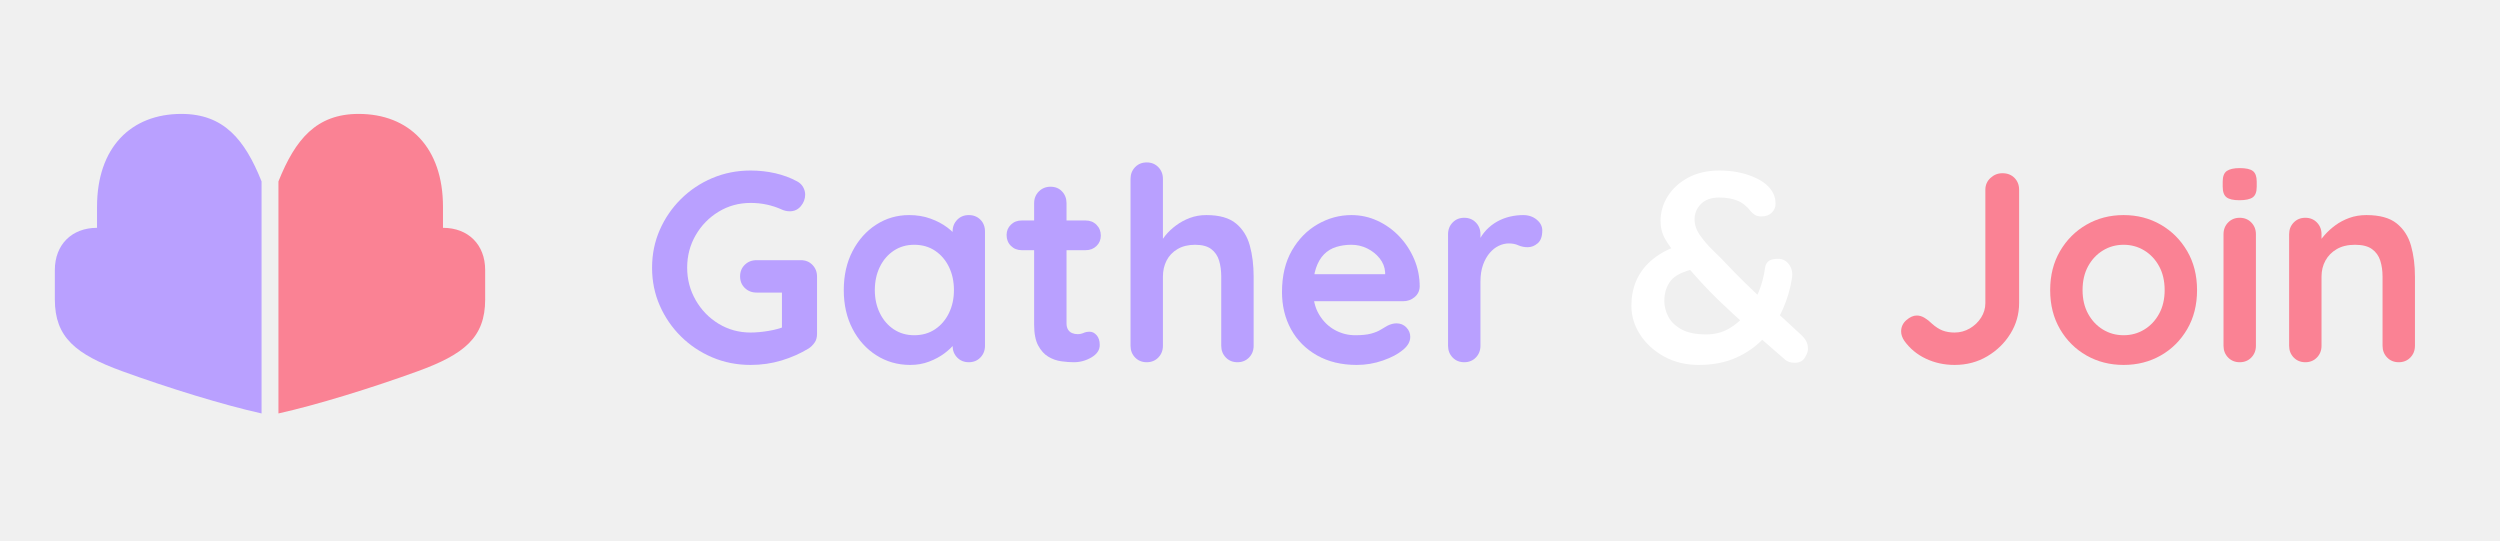
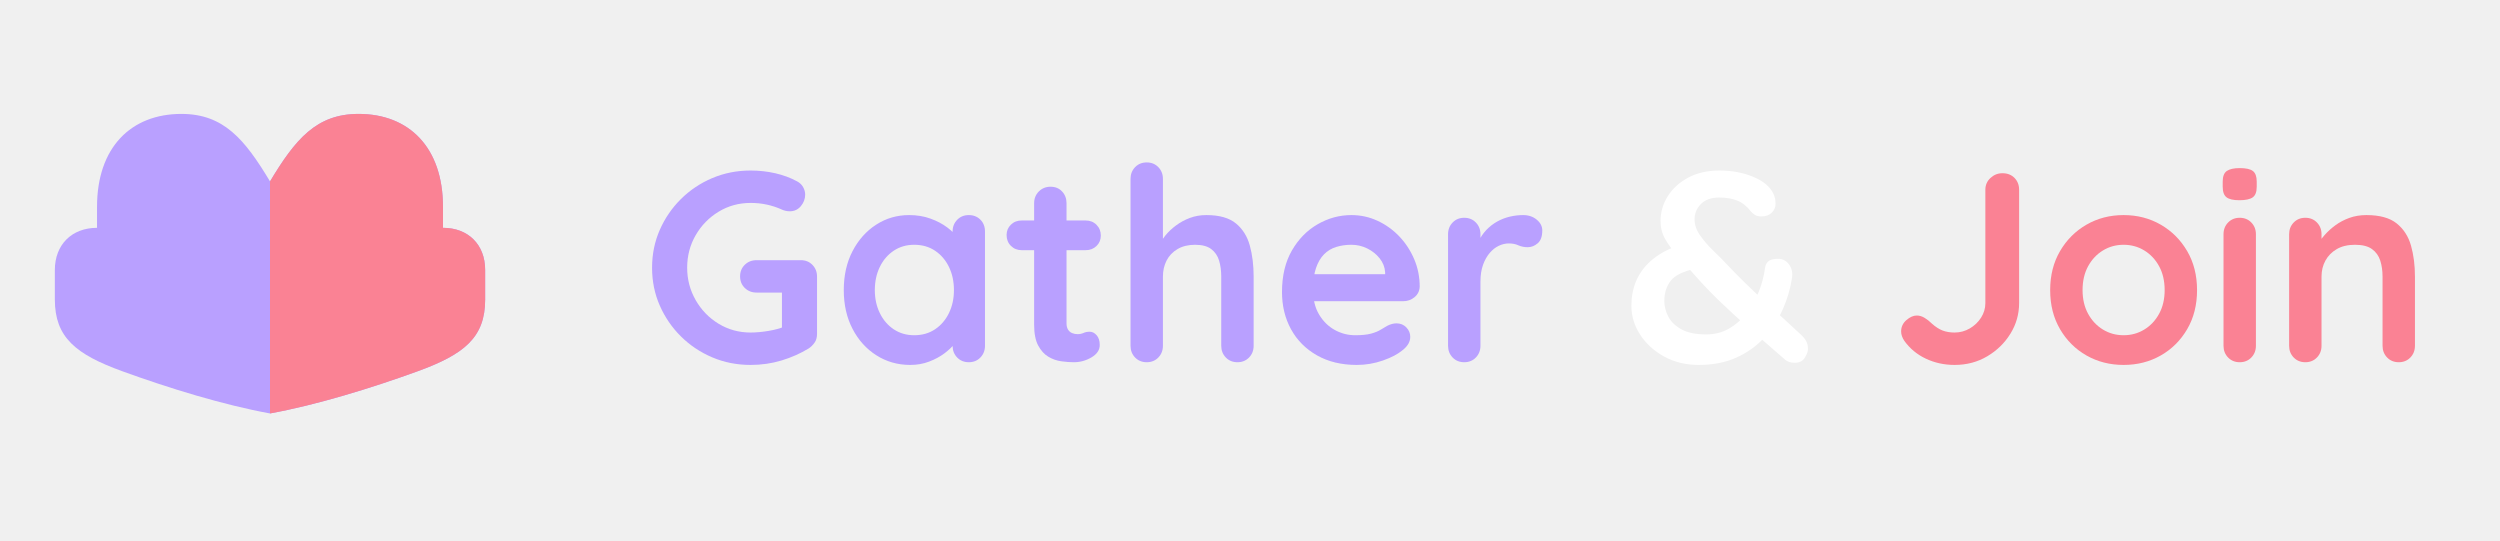
<svg xmlns="http://www.w3.org/2000/svg" viewBox="0 0 296.288 64" role="img" aria-label="Gather &amp; Join">
  <g transform="scale(.5)">
-     <path d="M62 98C53 96 40 92 29 88C18 84 13 80 13 71V64C13 58 17 54 23 54V49C23 35 31 27 43 27C53 27 58 33 62 43Z" fill="#B9A0FF" />
-     <path d="M66 98C75 96 88 92 99 88C110 84 115 80 115 71V64C115 58 111 54 105 54V49C105 35 97 27 85 27C75 27 70 33 66 43Z" fill="#FA8294" />
+     <path d="M64 43C58 33 53 27 43 27C31 27 23 35 23 49V54C17 54 13 58 13 64V71C13 80 18 84 29 88C40 92 53 96 64 98C75 96 88 92 99 88C110 84 115 80 115 71V64C115 58 111 54 105 54V49C105 35 97 27 85 27C75 27 70 33 64 43Z" fill="#B9A0FF" />
+     <path d="M64 98C75 96 88 92 99 88C110 84 115 80 115 71V64C115 58 111 54 105 54V49C105 35 97 27 85 27C75 27 70 33 64 43Z" fill="#FA8294" />
  </g>
  <path fill="#B9A0FF" transform="translate(76 42.93) scale(0.032 -0.032)" d="M405 -10Q329 -10 263.0 18.0Q197 46 147.0 95.5Q97 145 68.5 210.0Q40 275 40 350Q40 425 68.5 490.0Q97 555 147.0 604.5Q197 654 263.0 682.0Q329 710 405 710Q452 710 496.0 700.0Q540 690 577 670Q592 662 599.5 648.5Q607 635 607 621Q607 597 591.0 578.0Q575 559 550 559Q542 559 533.5 561.0Q525 563 517 567Q492 578 464.0 584.0Q436 590 405 590Q340 590 286.5 557.5Q233 525 201.5 470.5Q170 416 170 350Q170 285 201.5 230.0Q233 175 286.5 142.5Q340 110 405 110Q435 110 471.0 116.0Q507 122 530 132L521 102V273L538 258H427Q401 258 383.5 275.0Q366 292 366 318Q366 344 383.5 361.0Q401 378 427 378H591Q617 378 634.0 360.5Q651 343 651 317V105Q651 85 641.5 72.0Q632 59 620 51Q574 23 519.5 6.5Q465 -10 405 -10Z" />
  <path fill="#B9A0FF" transform="translate(98.72 42.93) scale(0.032 -0.032)" d="M503 545Q529 545 546.0 528.0Q563 511 563 484V61Q563 35 546.0 17.5Q529 0 503 0Q477 0 460.0 17.5Q443 35 443 61V110L465 101Q465 88 451.0 69.5Q437 51 413.0 33.0Q389 15 356.5 2.5Q324 -10 286 -10Q217 -10 161.0 25.5Q105 61 72.5 123.5Q40 186 40 267Q40 349 72.5 411.5Q105 474 160.0 509.5Q215 545 282 545Q325 545 361.0 532.0Q397 519 423.5 499.0Q450 479 464.5 458.5Q479 438 479 424L443 411V484Q443 510 460.0 527.5Q477 545 503 545ZM301 100Q345 100 378.0 122.0Q411 144 429.5 182.0Q448 220 448 267Q448 315 429.5 353.0Q411 391 378.0 413.0Q345 435 301 435Q258 435 225.0 413.0Q192 391 173.5 353.0Q155 315 155 267Q155 220 173.5 182.0Q192 144 225.0 122.0Q258 100 301 100Z" />
  <path fill="#B9A0FF" transform="translate(118.816 42.93) scale(0.032 -0.032)" d="M71 525H308Q332 525 348.0 509.0Q364 493 364 469Q364 446 348.0 430.5Q332 415 308 415H71Q47 415 31.0 431.0Q15 447 15 471Q15 494 31.0 509.5Q47 525 71 525ZM178 650Q204 650 220.5 632.5Q237 615 237 589V144Q237 130 242.5 121.0Q248 112 257.5 108.0Q267 104 278 104Q290 104 300.0 108.5Q310 113 323 113Q337 113 348.5 100.0Q360 87 360 64Q360 36 329.5 18.0Q299 0 264 0Q243 0 217.5 3.5Q192 7 169.5 20.5Q147 34 132.0 62.0Q117 90 117 139V589Q117 615 134.5 632.5Q152 650 178 650Z" />
  <path fill="#B9A0FF" transform="translate(131.904 42.93) scale(0.032 -0.032)" d="M346 545Q418 545 455.5 514.0Q493 483 507.0 431.5Q521 380 521 317V61Q521 35 504.0 17.5Q487 0 461 0Q435 0 418.0 17.5Q401 35 401 61V317Q401 350 393.0 376.5Q385 403 364.0 419.0Q343 435 304 435Q266 435 239.0 419.0Q212 403 198.5 376.5Q185 350 185 317V61Q185 35 168.0 17.5Q151 0 125 0Q99 0 82.0 17.5Q65 35 65 61V679Q65 705 82.0 722.5Q99 740 125 740Q151 740 168.0 722.5Q185 705 185 679V431L170 434Q179 451 195.0 470.5Q211 490 234.0 507.0Q257 524 285.0 534.5Q313 545 346 545Z" />
  <path fill="#B9A0FF" transform="translate(150.656 42.93) scale(0.032 -0.032)" d="M317 -10Q232 -10 169.5 25.5Q107 61 73.5 122.0Q40 183 40 260Q40 350 76.5 413.5Q113 477 172.0 511.0Q231 545 297 545Q348 545 393.5 524.0Q439 503 474.0 466.5Q509 430 529.5 382.0Q550 334 550 280Q549 256 531.0 241.0Q513 226 489 226H107L77 326H444L422 306V333Q420 362 401.5 385.0Q383 408 355.5 421.5Q328 435 297 435Q267 435 241.0 427.0Q215 419 196.0 400.0Q177 381 166.0 349.0Q155 317 155 268Q155 214 177.5 176.5Q200 139 235.5 119.5Q271 100 311 100Q348 100 370.0 106.0Q392 112 405.5 120.5Q419 129 430 135Q448 144 464 144Q486 144 500.5 129.0Q515 114 515 94Q515 67 487 45Q461 23 414.0 6.5Q367 -10 317 -10Z" />
  <path fill="#B9A0FF" transform="translate(169.536 42.93) scale(0.032 -0.032)" d="M125 0Q99 0 82.0 17.5Q65 35 65 61V474Q65 500 82.0 517.5Q99 535 125 535Q151 535 168.0 517.5Q185 500 185 474V380L178 447Q189 471 206.5 489.5Q224 508 246.0 520.5Q268 533 293.0 539.0Q318 545 343 545Q373 545 393.5 528.0Q414 511 414 488Q414 455 397.0 440.5Q380 426 360 426Q341 426 325.5 433.0Q310 440 290 440Q272 440 253.5 431.5Q235 423 219.5 405.0Q204 387 194.5 360.5Q185 334 185 298V61Q185 35 168.0 17.5Q151 0 125 0Z" />
  <path fill="#FFFFFF" transform="translate(192.384 42.93) scale(0.032 -0.032)" d="M279 -10Q208 -10 151.5 21.0Q95 52 62.5 102.0Q30 152 30 209Q30 259 47.5 300.5Q65 342 100.5 374.0Q136 406 191 428L269 347Q199 332 175.5 301.5Q152 271 152 227Q152 197 167.0 168.5Q182 140 216.0 121.5Q250 103 307 103Q354 103 391.5 124.5Q429 146 456.5 181.5Q484 217 501.5 260.5Q519 304 525 349Q527 365 537.5 374.0Q548 383 573 383Q599 383 614.0 362.0Q629 341 625 313Q616 253 590.5 195.5Q565 138 522.5 91.5Q480 45 419.5 17.5Q359 -10 279 -10ZM635 -2Q623 -2 614.5 1.0Q606 4 601 8Q529 70 469.5 122.5Q410 175 360.0 223.0Q310 271 266 321Q231 361 202.0 393.0Q173 425 155.5 455.5Q138 486 138 523Q138 572 164.5 614.5Q191 657 240.0 683.5Q289 710 356 710Q425 710 480.5 687.0Q536 664 555 626Q556 625 560.0 613.5Q564 602 564 587Q564 568 550.0 554.0Q536 540 512 540Q496 540 487.0 546.0Q478 552 473 558Q451 587 422.5 598.5Q394 610 356 610Q311 610 287.5 586.0Q264 562 264 529Q264 498 286.0 467.5Q308 437 336.5 410.0Q365 383 384 362Q415 329 453.5 291.5Q492 254 531.0 218.5Q570 183 603.5 152.5Q637 122 658 102Q671 90 677.5 78.0Q684 66 684 49Q684 36 672.5 17.0Q661 -2 635 -2Z" />
  <path fill="#FA8294" transform="translate(224.032 42.93) scale(0.032 -0.032)" d="M238 -10Q181 -10 132.0 13.0Q83 36 52 79Q40 97 40 114Q40 139 59.5 156.0Q79 173 98 173Q113 173 127.5 164.0Q142 155 154 143Q174 125 193.5 117.5Q213 110 238 110Q268 110 294.0 125.0Q320 140 336.0 165.0Q352 190 352 219V639Q352 665 371.0 682.5Q390 700 415 700Q443 700 460.0 682.5Q477 665 477 639V219Q477 158 445.0 106.0Q413 54 359.0 22.0Q305 -10 238 -10Z" />
  <path fill="#FA8294" transform="translate(241.696 42.93) scale(0.032 -0.032)" d="M584 267Q584 185 547.5 122.5Q511 60 449.5 25.0Q388 -10 312 -10Q236 -10 174.5 25.0Q113 60 76.5 122.5Q40 185 40 267Q40 349 76.5 411.5Q113 474 174.5 509.5Q236 545 312 545Q388 545 449.5 509.5Q511 474 547.5 411.5Q584 349 584 267ZM464 267Q464 318 443.5 355.5Q423 393 388.5 414.0Q354 435 312 435Q270 435 235.5 414.0Q201 393 180.5 355.5Q160 318 160 267Q160 217 180.5 179.5Q201 142 235.5 121.0Q270 100 312 100Q354 100 388.5 121.0Q423 142 443.5 179.5Q464 217 464 267Z" />
  <path fill="#FA8294" transform="translate(261.664 42.93) scale(0.032 -0.032)" d="M178 61Q178 35 161.0 17.5Q144 0 118 0Q92 0 75.0 17.5Q58 35 58 61V474Q58 500 75.0 517.5Q92 535 118 535Q144 535 161.0 517.5Q178 500 178 474ZM117 600Q83 600 69.0 611.0Q55 622 55 650V669Q55 698 70.5 708.5Q86 719 118 719Q153 719 167.0 708.0Q181 697 181 669V650Q181 621 166.0 610.5Q151 600 117 600Z" />
  <path fill="#FA8294" transform="translate(269.216 42.93) scale(0.032 -0.032)" d="M351 545Q425 545 463.5 514.0Q502 483 516.5 431.5Q531 380 531 317V61Q531 35 514.0 17.5Q497 0 471 0Q445 0 428.0 17.5Q411 35 411 61V317Q411 350 402.5 376.5Q394 403 372.0 419.0Q350 435 309 435Q269 435 241.5 419.0Q214 403 199.5 376.5Q185 350 185 317V61Q185 35 168.0 17.5Q151 0 125 0Q99 0 82.0 17.5Q65 35 65 61V474Q65 500 82.0 517.5Q99 535 125 535Q151 535 168.0 517.5Q185 500 185 474V431L170 434Q179 451 196.0 470.5Q213 490 236.0 507.0Q259 524 288.0 534.5Q317 545 351 545Z" />
</svg>
